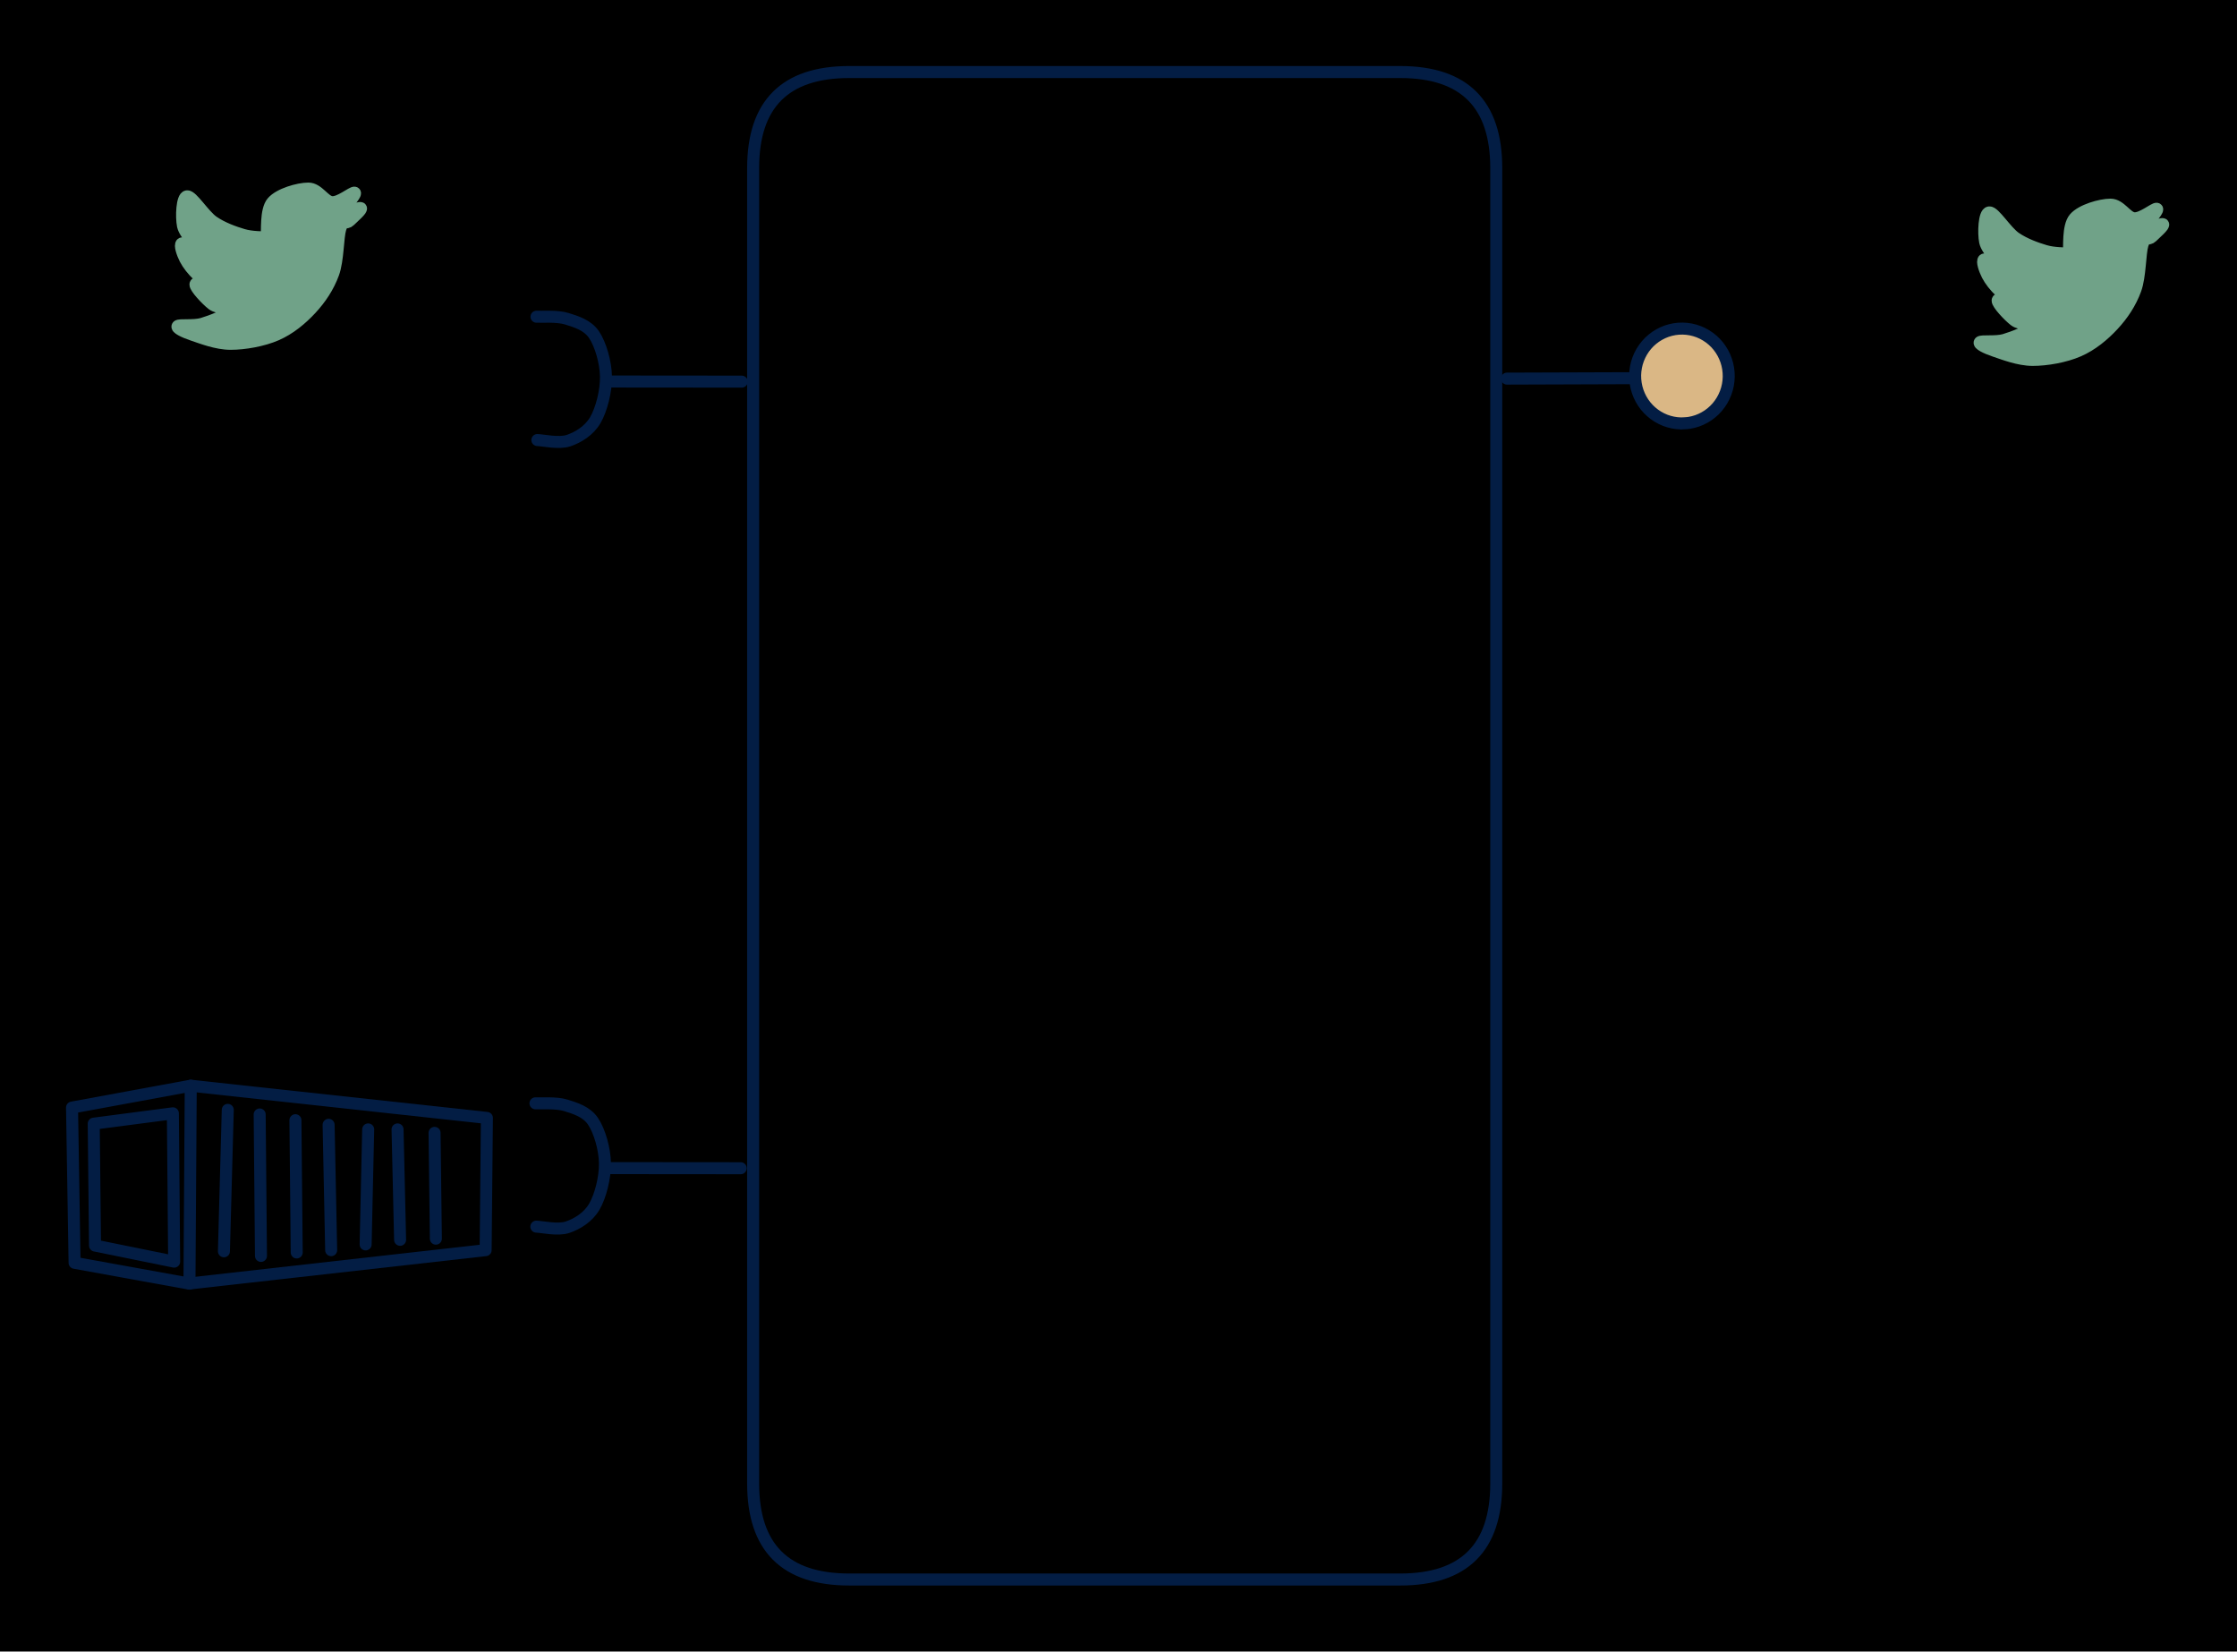
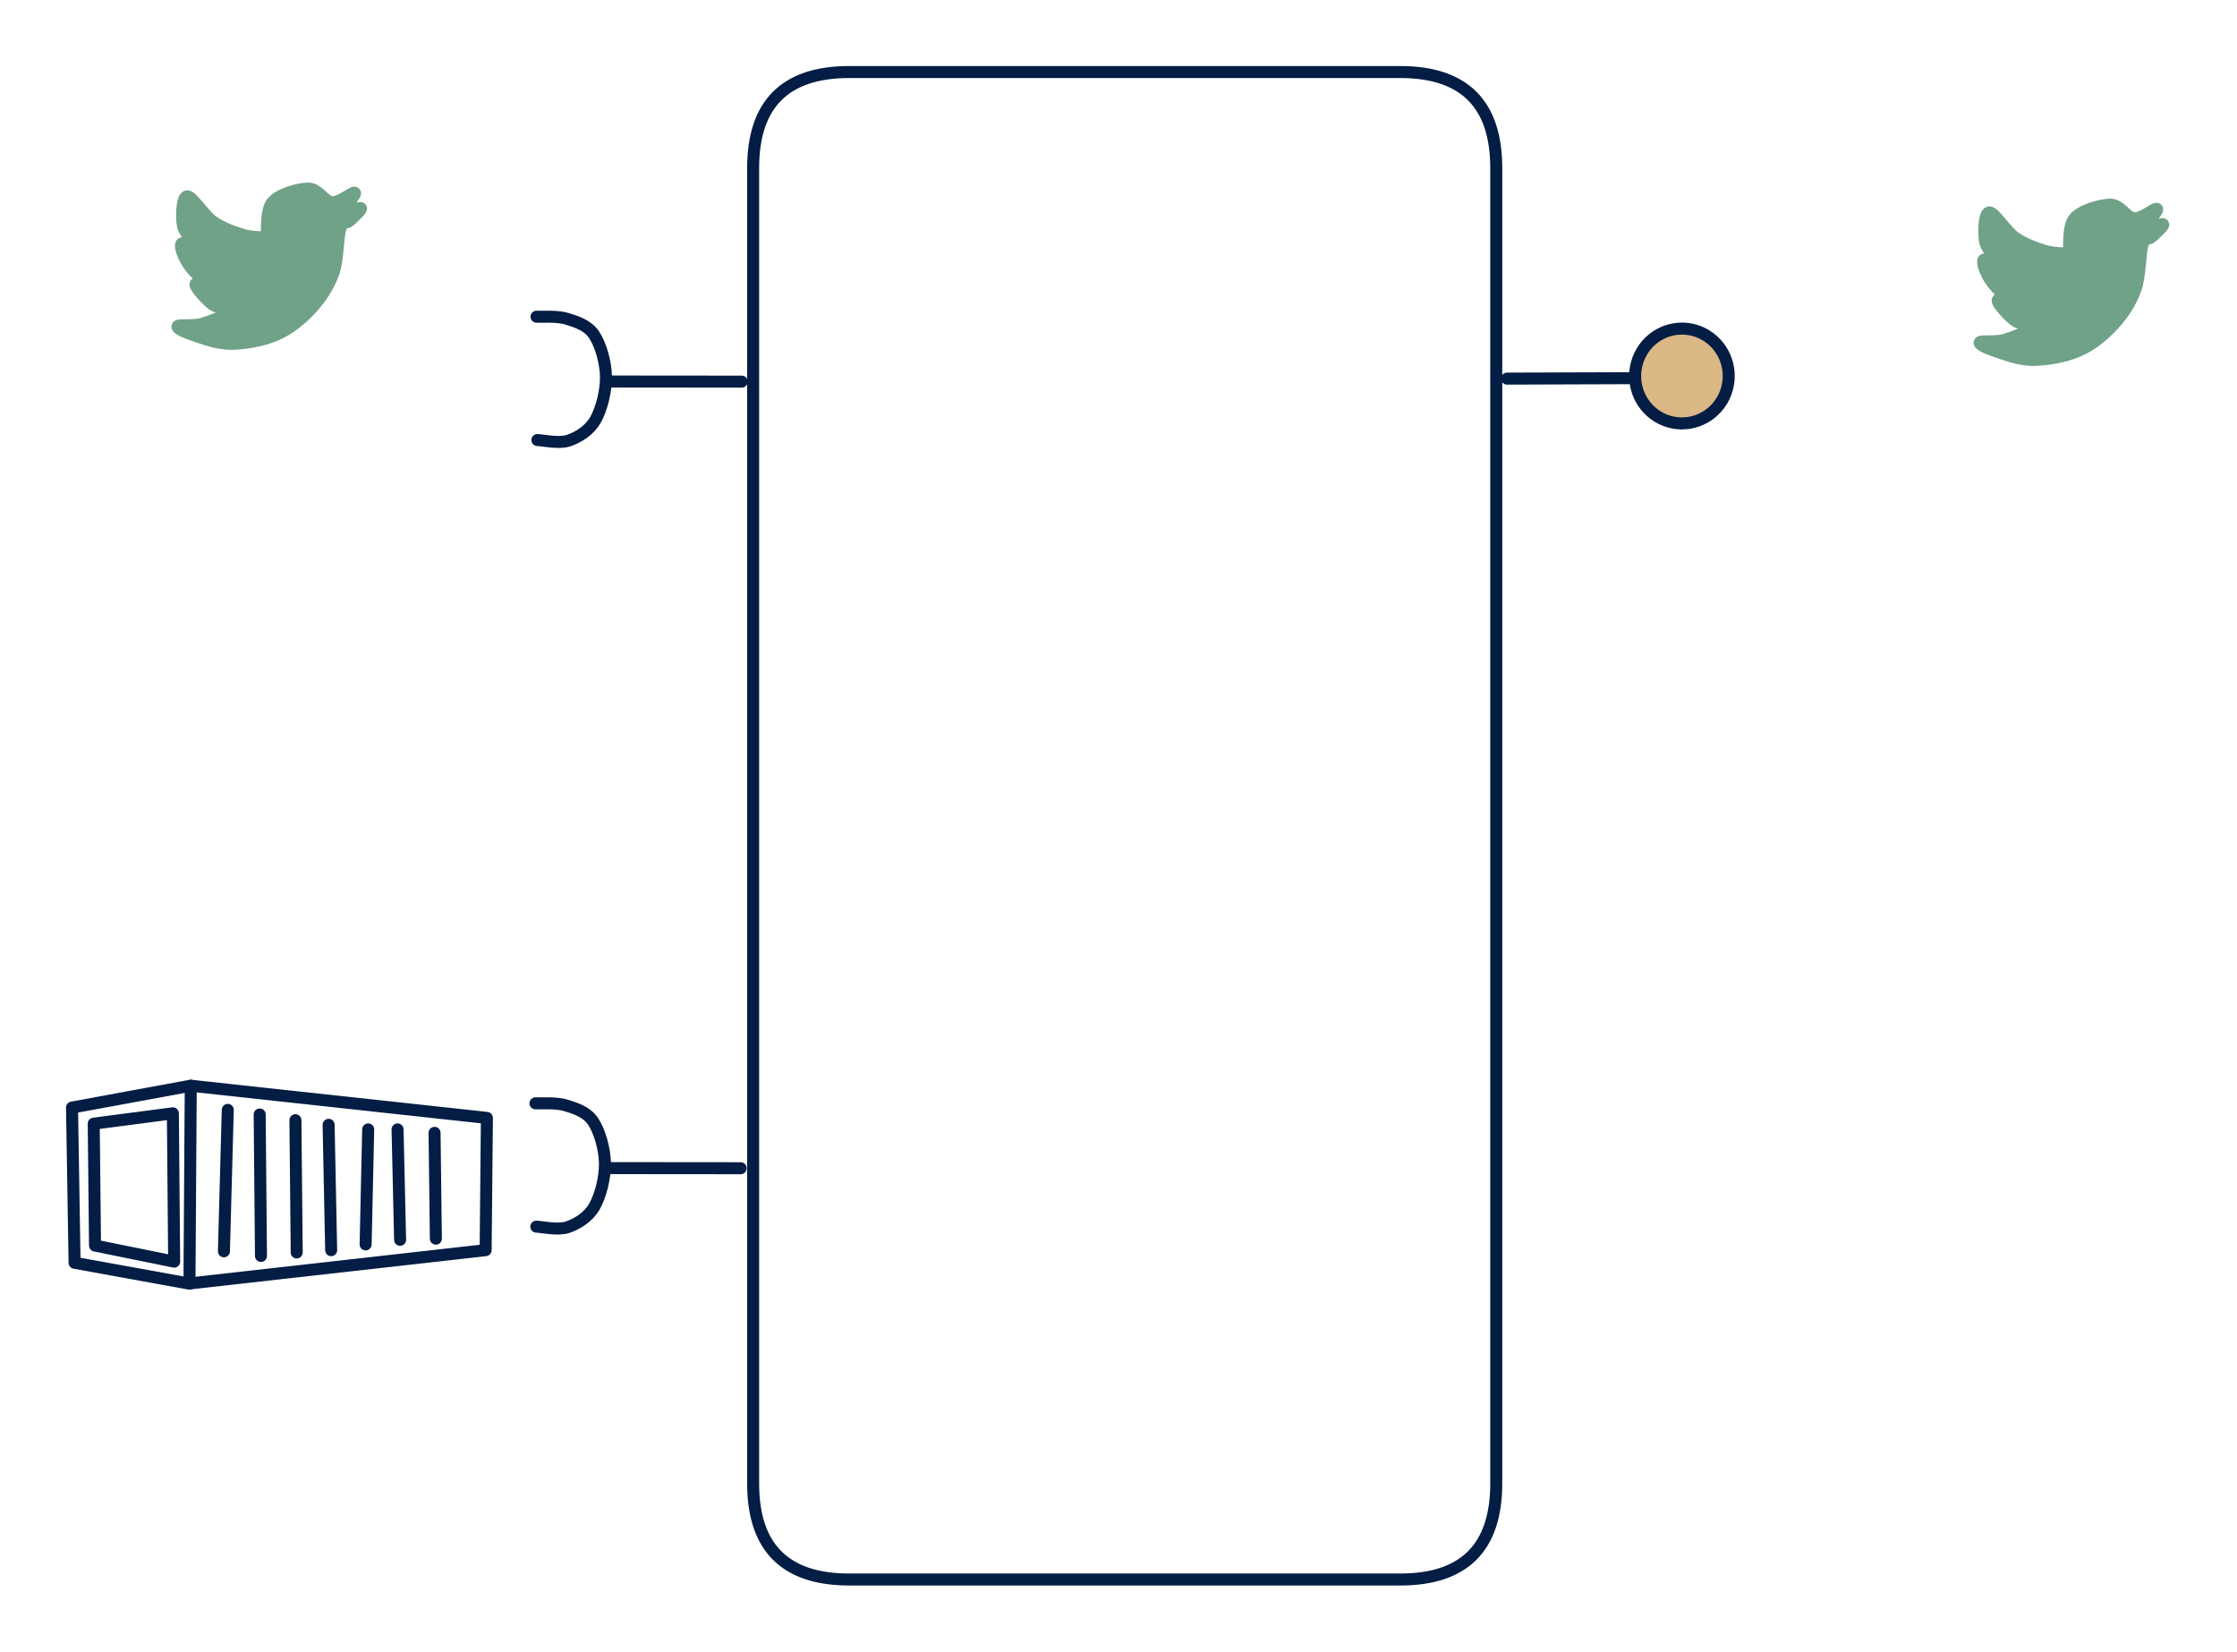
<svg xmlns="http://www.w3.org/2000/svg" version="1.1" viewBox="3946.583 1241.83 745.384 550.24" width="745.384" height="550.24">
-   <rect x="3946.583" y="1241.83" width="745.384" height="550.24" fill="#000000" />
  <g stroke-linecap="round">
    <g transform="translate(4035.403 1320.987) rotate(0 0.8961443 9.527954)" fill-rule="evenodd">
      <path d="M0 0 C0.32 -1.97, -0.4 -9.07, 1.93 -11.8 C4.25 -14.52, 10.62 -16.33, 13.92 -16.33 C17.23 -16.33, 19.21 -12.02, 21.77 -11.8 C24.34 -11.57, 28.51 -15.15, 29.33 -14.97 C30.14 -14.8, 27.6 -11.95, 26.66 -10.74 C25.72 -9.53, 22.91 -7.86, 23.7 -7.71 C24.49 -7.56, 30.74 -10.18, 31.4 -9.83 C32.07 -9.48, 28.84 -6.73, 27.7 -5.6 C26.56 -4.46, 25.5 -5.95, 24.59 -3.02 C23.68 -0.1, 23.85 7.49, 22.22 11.95 C20.59 16.41, 17.97 20.34, 14.81 23.74 C11.65 27.15, 7.73 30.42, 3.26 32.36 C-1.21 34.31, -7.33 35.39, -12 35.39 C-16.66 35.39, -21.8 33.35, -24.74 32.36 C-27.67 31.38, -30.17 30.1, -29.63 29.49 C-29.08 28.89, -24.39 29.57, -21.48 28.74 C-18.57 27.9, -12.71 25.58, -12.15 24.5 C-11.58 23.42, -16.15 23.72, -18.07 22.23 C-20 20.74, -23.75 16.76, -23.7 15.58 C-23.65 14.39, -17.9 15.65, -17.78 15.12 C-17.65 14.59, -21.4 13.74, -22.96 12.4 C-24.51 11.07, -26.22 8.85, -27.11 7.11 C-28 5.37, -29.01 2.5, -28.29 1.97 C-27.58 1.44, -22.89 4.92, -22.81 3.93 C-22.74 2.95, -27.23 -0.98, -27.85 -3.93 C-28.46 -6.88, -28.19 -13.54, -26.51 -13.76 C-24.84 -13.99, -20.89 -7.44, -17.78 -5.29 C-14.66 -3.15, -10.81 -1.79, -7.85 -0.91 C-4.89 -0.03, -1.31 -0.15, 0 0" stroke="none" stroke-width="0" fill="#70a288" fill-rule="evenodd" />
      <path d="M0 0 C0.32 -1.97, -0.4 -9.07, 1.93 -11.8 C4.25 -14.52, 10.62 -16.33, 13.92 -16.33 C17.23 -16.33, 19.21 -12.02, 21.77 -11.8 C24.34 -11.57, 28.51 -15.15, 29.33 -14.97 C30.14 -14.8, 27.6 -11.95, 26.66 -10.74 C25.72 -9.53, 22.91 -7.86, 23.7 -7.71 C24.49 -7.56, 30.74 -10.18, 31.4 -9.83 C32.07 -9.48, 28.84 -6.73, 27.7 -5.6 C26.56 -4.46, 25.5 -5.95, 24.59 -3.02 C23.68 -0.1, 23.85 7.49, 22.22 11.95 C20.59 16.41, 17.97 20.34, 14.81 23.74 C11.65 27.15, 7.73 30.42, 3.26 32.36 C-1.21 34.31, -7.33 35.39, -12 35.39 C-16.66 35.39, -21.8 33.35, -24.74 32.36 C-27.67 31.38, -30.17 30.1, -29.63 29.49 C-29.08 28.89, -24.39 29.57, -21.48 28.74 C-18.57 27.9, -12.71 25.58, -12.15 24.5 C-11.58 23.42, -16.15 23.72, -18.07 22.23 C-20 20.74, -23.75 16.76, -23.7 15.58 C-23.65 14.39, -17.9 15.65, -17.78 15.12 C-17.65 14.59, -21.4 13.74, -22.96 12.4 C-24.51 11.07, -26.22 8.85, -27.11 7.11 C-28 5.37, -29.01 2.5, -28.29 1.97 C-27.58 1.44, -22.89 4.92, -22.81 3.93 C-22.74 2.95, -27.23 -0.98, -27.85 -3.93 C-28.46 -6.88, -28.19 -13.54, -26.51 -13.76 C-24.84 -13.99, -20.89 -7.44, -17.78 -5.29 C-14.66 -3.15, -10.81 -1.79, -7.85 -0.91 C-4.89 -0.03, -1.31 -0.15, 0 0 M0 0 C0.32 -1.97, -0.4 -9.07, 1.93 -11.8 C4.25 -14.52, 10.62 -16.33, 13.92 -16.33 C17.23 -16.33, 19.21 -12.02, 21.77 -11.8 C24.34 -11.57, 28.51 -15.15, 29.33 -14.97 C30.14 -14.8, 27.6 -11.95, 26.66 -10.74 C25.72 -9.53, 22.91 -7.86, 23.7 -7.71 C24.49 -7.56, 30.74 -10.18, 31.4 -9.83 C32.07 -9.48, 28.84 -6.73, 27.7 -5.6 C26.56 -4.46, 25.5 -5.95, 24.59 -3.02 C23.68 -0.1, 23.85 7.49, 22.22 11.95 C20.59 16.41, 17.97 20.34, 14.81 23.74 C11.65 27.15, 7.73 30.42, 3.26 32.36 C-1.21 34.31, -7.33 35.39, -12 35.39 C-16.66 35.39, -21.8 33.35, -24.74 32.36 C-27.67 31.38, -30.17 30.1, -29.63 29.49 C-29.08 28.89, -24.39 29.57, -21.48 28.74 C-18.57 27.9, -12.71 25.58, -12.15 24.5 C-11.58 23.42, -16.15 23.72, -18.07 22.23 C-20 20.74, -23.75 16.76, -23.7 15.58 C-23.65 14.39, -17.9 15.65, -17.78 15.12 C-17.65 14.59, -21.4 13.74, -22.96 12.4 C-24.51 11.07, -26.22 8.85, -27.11 7.11 C-28 5.37, -29.01 2.5, -28.29 1.97 C-27.58 1.44, -22.89 4.92, -22.81 3.93 C-22.74 2.95, -27.23 -0.98, -27.85 -3.93 C-28.46 -6.88, -28.19 -13.54, -26.51 -13.76 C-24.84 -13.99, -20.89 -7.44, -17.78 -5.29 C-14.66 -3.15, -10.81 -1.79, -7.85 -0.91 C-4.89 -0.03, -1.31 -0.15, 0 0" stroke="#70a288" stroke-width="4" fill="none" />
    </g>
  </g>
  <g stroke-linecap="round">
    <g transform="translate(3977.814 1616.198) rotate(0 13.39865 21.26245)">
      <path d="M0 0 C0.09 8.92, 0.19 17.84, 0.43 40.61 M0 0 C0.09 8.89, 0.19 17.78, 0.43 40.61 M0.43 40.61 C9.99 42.55, 19.55 44.5, 26.8 45.97 M0.43 40.61 C7.92 42.13, 15.42 43.66, 26.8 45.97 M26.8 45.97 C26.71 35.63, 26.62 25.29, 26.37 -3.45 M26.8 45.97 C26.66 29.7, 26.52 13.43, 26.37 -3.45 M26.37 -3.45 C17.14 -2.24, 7.91 -1.03, 0 0 M26.37 -3.45 C20.61 -2.7, 14.85 -1.94, 0 0" stroke="#031d44" stroke-width="4" fill="none" />
    </g>
  </g>
  <g stroke-linecap="round">
    <g transform="translate(3970.583 1610.834) rotate(0 19.77896 25.68963)">
      <path d="M0 0 C0.33 19.89, 0.65 39.78, 0.85 51.72 M0 0 C0.33 19.88, 0.65 39.77, 0.85 51.72 M0.85 51.72 C11.34 53.62, 21.83 55.52, 39.13 58.66 M0.85 51.72 C9.87 53.36, 18.9 54.99, 39.13 58.66 M39.13 58.66 C39.3 32.32, 39.47 5.98, 39.56 -7.28 M39.13 58.66 C39.24 41.83, 39.35 25, 39.56 -7.28 M39.56 -7.28 C26.3 -4.84, 13.04 -2.4, 0 0 M39.56 -7.28 C29.28 -5.39, 19 -3.5, 0 0" stroke="#031d44" stroke-width="4" fill="none" />
    </g>
  </g>
  <g stroke-linecap="round">
    <g transform="translate(4010.141 1603.555) rotate(0 49.12839 32.94722)">
      <path d="M0 0 C38.83 4.22, 77.66 8.44, 98.68 10.73 M0 0 C36.66 3.99, 73.32 7.97, 98.68 10.73 M98.68 10.73 C98.59 19.89, 98.51 29.06, 98.26 54.78 M98.68 10.73 C98.58 21.12, 98.48 31.51, 98.26 54.78 M98.26 54.78 C76.33 57.25, 54.4 59.72, -0.43 65.89 M98.26 54.78 C73.34 57.59, 48.43 60.39, -0.43 65.89" stroke="#031d44" stroke-width="4" fill="none" />
    </g>
  </g>
  <g stroke-linecap="round">
    <g transform="translate(4022.477 1611.601) rotate(0 -0.6380311 23.56109)">
      <path d="M0 0 C-0.29 10.83, -0.59 21.66, -1.28 47.12 M0 0 C-0.3 11.1, -0.6 22.2, -1.28 47.12" stroke="#031d44" stroke-width="4" fill="none" />
    </g>
  </g>
  <g stroke-linecap="round">
    <g transform="translate(4033.11 1613.133) rotate(0 0.212677 23.56109)">
      <path d="M0 0 C0.16 17.41, 0.31 34.83, 0.43 47.12 M0 0 C0.17 18.44, 0.33 36.88, 0.43 47.12" stroke="#031d44" stroke-width="4" fill="none" />
    </g>
  </g>
  <g stroke-linecap="round">
    <g transform="translate(4045.02 1615.049) rotate(0 0.212677 22.02866)">
      <path d="M0 0 C0.1 10.29, 0.2 20.57, 0.43 44.06 M0 0 C0.13 13.66, 0.26 27.32, 0.43 44.06" stroke="#031d44" stroke-width="4" fill="none" />
    </g>
  </g>
  <g stroke-linecap="round">
    <g transform="translate(4056.079 1616.581) rotate(0 0.4253541 20.87934)">
      <path d="M0 0 C0.29 14.24, 0.58 28.47, 0.85 41.76 M0 0 C0.27 13.21, 0.54 26.41, 0.85 41.76" stroke="#031d44" stroke-width="4" fill="none" />
    </g>
  </g>
  <g stroke-linecap="round">
    <g transform="translate(4069.265 1618.113) rotate(0 -0.4253541 19.15536)">
      <path d="M0 0 C-0.31 13.89, -0.62 27.79, -0.85 38.31 M0 0 C-0.24 10.89, -0.48 21.78, -0.85 38.31" stroke="#031d44" stroke-width="4" fill="none" />
    </g>
  </g>
  <g stroke-linecap="round">
    <g transform="translate(4079.049 1618.113) rotate(0 0.4253541 18.38914)">
      <path d="M0 0 C0.23 10.08, 0.47 20.15, 0.85 36.78 M0 0 C0.2 8.67, 0.4 17.34, 0.85 36.78" stroke="#031d44" stroke-width="4" fill="none" />
    </g>
  </g>
  <g stroke-linecap="round">
    <g transform="translate(4091.384 1619.263) rotate(0 0.212677 17.62293)">
      <path d="M0 0 C0.09 7.33, 0.18 14.66, 0.43 35.25 M0 0 C0.1 8.31, 0.2 16.63, 0.43 35.25" stroke="#031d44" stroke-width="4" fill="none" />
    </g>
  </g>
  <g stroke-linecap="round" transform="translate(4197.535 1265.83) rotate(0 123.8051 251.1225)">
    <path d="M32 0 C84.09 0, 136.18 0, 215.61 0 M32 0 C95.17 0, 158.34 0, 215.61 0 M215.61 0 C236.94 0, 247.61 10.67, 247.61 32 M215.61 0 C236.94 0, 247.61 10.67, 247.61 32 M247.61 32 C247.61 178.87, 247.61 325.73, 247.61 470.24 M247.61 32 C247.61 145.86, 247.61 259.71, 247.61 470.24 M247.61 470.24 C247.61 491.58, 236.94 502.24, 215.61 502.24 M247.61 470.24 C247.61 491.58, 236.94 502.24, 215.61 502.24 M215.61 502.24 C177.97 502.24, 140.33 502.24, 32 502.24 M215.61 502.24 C159.12 502.24, 102.63 502.24, 32 502.24 M32 502.24 C10.67 502.24, 0 491.58, 0 470.24 M32 502.24 C10.67 502.24, 0 491.58, 0 470.24 M0 470.24 C0 350.03, 0 229.81, 0 32 M0 470.24 C0 380.06, 0 289.88, 0 32 M0 32 C0 10.67, 10.67 0, 32 0 M0 32 C0 10.67, 10.67 0, 32 0" stroke="#031d44" stroke-width="4" fill="none" />
  </g>
  <g stroke-linecap="round">
    <g transform="translate(4116.795 1356.65) rotate(269.5993 20.20242 11.50673)">
      <path d="M0 0 C-0.04 1.74, -1.34 7.21, -0.25 10.44 C0.83 13.66, 2.98 17.27, 6.52 19.37 C10.05 21.46, 16.21 23.05, 20.95 23.01 C25.69 22.98, 31.74 21.29, 34.97 19.13 C38.2 16.98, 39.33 13.27, 40.35 10.08 C41.37 6.89, 40.97 1.68, 41.09 0 M0 0 C-0.04 1.74, -1.34 7.21, -0.25 10.44 C0.83 13.66, 2.98 17.27, 6.52 19.37 C10.05 21.46, 16.21 23.05, 20.95 23.01 C25.69 22.98, 31.74 21.29, 34.97 19.13 C38.2 16.98, 39.33 13.27, 40.35 10.08 C41.37 6.89, 40.97 1.68, 41.09 0" stroke="#031d44" stroke-width="4" fill="none" />
    </g>
  </g>
  <g stroke-linecap="round">
    <g transform="translate(4171.701 1346.758) rotate(269.5993 -0.1761756 22.19813)">
      <path d="M0 0 C-0.06 7.4, -0.29 37, -0.35 44.4 M0 0 C-0.06 7.4, -0.29 37, -0.35 44.4" stroke="#031d44" stroke-width="4" fill="none" />
    </g>
  </g>
  <g stroke-linecap="round">
    <g transform="translate(4116.455 1618.72) rotate(269.5993 20.20242 11.50673)">
      <path d="M0 0 C-0.04 1.74, -1.34 7.21, -0.25 10.44 C0.83 13.66, 2.98 17.27, 6.52 19.37 C10.05 21.46, 16.21 23.05, 20.95 23.01 C25.69 22.98, 31.74 21.29, 34.97 19.13 C38.2 16.98, 39.33 13.27, 40.35 10.08 C41.37 6.89, 40.97 1.68, 41.09 0 M0 0 C-0.04 1.74, -1.34 7.21, -0.25 10.44 C0.83 13.66, 2.98 17.27, 6.52 19.37 C10.05 21.46, 16.21 23.05, 20.95 23.01 C25.69 22.98, 31.74 21.29, 34.97 19.13 C38.2 16.98, 39.33 13.27, 40.35 10.08 C41.37 6.89, 40.97 1.68, 41.09 0" stroke="#031d44" stroke-width="4" fill="none" />
    </g>
  </g>
  <g stroke-linecap="round">
    <g transform="translate(4171.361 1608.828) rotate(269.5993 -0.1761756 22.19813)">
      <path d="M0 0 C-0.06 7.4, -0.29 37, -0.35 44.4 M0 0 C-0.06 7.4, -0.29 37, -0.35 44.4" stroke="#031d44" stroke-width="4" fill="none" />
    </g>
  </g>
  <g stroke-linecap="round">
    <g transform="translate(4468.627 1347.588) rotate(90.96151 0.4103828 20.31395)">
      <path d="M0 0 C0.14 6.77, 0.68 33.86, 0.82 40.63 M0 0 C0.14 6.77, 0.68 33.86, 0.82 40.63" stroke="#031d44" stroke-width="4" fill="none" />
    </g>
  </g>
  <g stroke-linecap="round" transform="translate(4491.216 1351.508) rotate(90.96151 15.79974 15.59455)">
    <path d="M31.6 15.59 C31.6 16.5, 31.52 17.41, 31.36 18.3 C31.2 19.19, 30.96 20.08, 30.65 20.93 C30.33 21.78, 29.94 22.61, 29.48 23.39 C29.03 24.17, 28.49 24.93, 27.9 25.62 C27.32 26.31, 26.66 26.96, 25.96 27.54 C25.26 28.12, 24.49 28.65, 23.7 29.1 C22.91 29.55, 22.06 29.94, 21.2 30.25 C20.34 30.56, 19.44 30.8, 18.54 30.95 C17.64 31.11, 16.71 31.19, 15.8 31.19 C14.89 31.19, 13.96 31.11, 13.06 30.95 C12.16 30.8, 11.26 30.56, 10.4 30.25 C9.54 29.94, 8.69 29.55, 7.9 29.1 C7.11 28.65, 6.34 28.12, 5.64 27.54 C4.94 26.96, 4.28 26.31, 3.7 25.62 C3.11 24.93, 2.57 24.17, 2.12 23.39 C1.66 22.61, 1.27 21.78, 0.95 20.93 C0.64 20.08, 0.4 19.19, 0.24 18.3 C0.08 17.41, 0 16.5, 0 15.59 C0 14.69, 0.08 13.78, 0.24 12.89 C0.4 12, 0.64 11.11, 0.95 10.26 C1.27 9.41, 1.66 8.58, 2.12 7.8 C2.57 7.02, 3.11 6.26, 3.7 5.57 C4.28 4.88, 4.94 4.23, 5.64 3.65 C6.34 3.07, 7.11 2.54, 7.9 2.09 C8.69 1.64, 9.54 1.25, 10.4 0.94 C11.26 0.63, 12.16 0.39, 13.06 0.24 C13.96 0.08, 14.89 0, 15.8 0 C16.71 0, 17.64 0.08, 18.54 0.24 C19.44 0.39, 20.34 0.63, 21.2 0.94 C22.06 1.25, 22.91 1.64, 23.7 2.09 C24.49 2.54, 25.26 3.07, 25.96 3.65 C26.66 4.23, 27.32 4.88, 27.9 5.57 C28.49 6.26, 29.03 7.02, 29.48 7.8 C29.94 8.58, 30.33 9.41, 30.65 10.26 C30.96 11.11, 31.2 12, 31.36 12.89 C31.52 13.78, 31.56 15.14, 31.6 15.59 C31.64 16.05, 31.64 15.14, 31.6 15.59" stroke="none" stroke-width="0" fill="#dab785" />
    <path d="M31.6 15.59 C31.6 16.5, 31.52 17.41, 31.36 18.3 C31.2 19.19, 30.96 20.08, 30.65 20.93 C30.33 21.78, 29.94 22.61, 29.48 23.39 C29.03 24.17, 28.49 24.93, 27.9 25.62 C27.32 26.31, 26.66 26.96, 25.96 27.54 C25.26 28.12, 24.49 28.65, 23.7 29.1 C22.91 29.55, 22.06 29.94, 21.2 30.25 C20.34 30.56, 19.44 30.8, 18.54 30.95 C17.64 31.11, 16.71 31.19, 15.8 31.19 C14.89 31.19, 13.96 31.11, 13.06 30.95 C12.16 30.8, 11.26 30.56, 10.4 30.25 C9.54 29.94, 8.69 29.55, 7.9 29.1 C7.11 28.65, 6.34 28.12, 5.64 27.54 C4.94 26.96, 4.28 26.31, 3.7 25.62 C3.11 24.93, 2.57 24.17, 2.12 23.39 C1.66 22.61, 1.27 21.78, 0.95 20.93 C0.64 20.08, 0.4 19.19, 0.24 18.3 C0.08 17.41, 0 16.5, 0 15.59 C0 14.69, 0.08 13.78, 0.24 12.89 C0.4 12, 0.64 11.11, 0.95 10.26 C1.27 9.41, 1.66 8.58, 2.12 7.8 C2.57 7.02, 3.11 6.26, 3.7 5.57 C4.28 4.88, 4.94 4.23, 5.64 3.65 C6.34 3.07, 7.11 2.54, 7.9 2.09 C8.69 1.64, 9.54 1.25, 10.4 0.94 C11.26 0.63, 12.16 0.39, 13.06 0.24 C13.96 0.08, 14.89 0, 15.8 0 C16.71 0, 17.64 0.08, 18.54 0.24 C19.44 0.39, 20.34 0.63, 21.2 0.94 C22.06 1.25, 22.91 1.64, 23.7 2.09 C24.49 2.54, 25.26 3.07, 25.96 3.65 C26.66 4.23, 27.32 4.88, 27.9 5.57 C28.49 6.26, 29.03 7.02, 29.48 7.8 C29.94 8.58, 30.33 9.41, 30.65 10.26 C30.96 11.11, 31.2 12, 31.36 12.89 C31.52 13.78, 31.56 15.14, 31.6 15.59 C31.64 16.05, 31.64 15.14, 31.6 15.59" stroke="#031d44" stroke-width="4" fill="none" />
  </g>
  <g stroke-linecap="round">
    <g transform="translate(4635.898 1326.348) rotate(0 0.8961443 9.527954)" fill-rule="evenodd">
      <path d="M0 0 C0.32 -1.97, -0.4 -9.07, 1.93 -11.8 C4.25 -14.52, 10.62 -16.33, 13.92 -16.33 C17.23 -16.33, 19.21 -12.02, 21.77 -11.8 C24.34 -11.57, 28.51 -15.15, 29.33 -14.97 C30.14 -14.8, 27.6 -11.95, 26.66 -10.74 C25.72 -9.53, 22.91 -7.86, 23.7 -7.71 C24.49 -7.56, 30.74 -10.18, 31.4 -9.83 C32.07 -9.48, 28.84 -6.73, 27.7 -5.6 C26.56 -4.46, 25.5 -5.95, 24.59 -3.02 C23.68 -0.1, 23.85 7.49, 22.22 11.95 C20.59 16.41, 17.97 20.34, 14.81 23.74 C11.65 27.15, 7.73 30.42, 3.26 32.36 C-1.21 34.31, -7.33 35.39, -12 35.39 C-16.66 35.39, -21.8 33.35, -24.74 32.36 C-27.67 31.38, -30.17 30.1, -29.63 29.49 C-29.08 28.89, -24.39 29.57, -21.48 28.74 C-18.57 27.9, -12.71 25.58, -12.15 24.5 C-11.58 23.42, -16.15 23.72, -18.07 22.23 C-20 20.74, -23.75 16.76, -23.7 15.58 C-23.65 14.39, -17.9 15.65, -17.78 15.12 C-17.65 14.59, -21.4 13.74, -22.96 12.4 C-24.51 11.07, -26.22 8.85, -27.11 7.11 C-28 5.37, -29.01 2.5, -28.29 1.97 C-27.58 1.44, -22.89 4.92, -22.81 3.93 C-22.74 2.95, -27.23 -0.98, -27.85 -3.93 C-28.46 -6.88, -28.19 -13.54, -26.51 -13.76 C-24.84 -13.99, -20.89 -7.44, -17.78 -5.29 C-14.66 -3.15, -10.81 -1.79, -7.85 -0.91 C-4.89 -0.03, -1.31 -0.15, 0 0" stroke="none" stroke-width="0" fill="#70a288" fill-rule="evenodd" />
      <path d="M0 0 C0.32 -1.97, -0.4 -9.07, 1.93 -11.8 C4.25 -14.52, 10.62 -16.33, 13.92 -16.33 C17.23 -16.33, 19.21 -12.02, 21.77 -11.8 C24.34 -11.57, 28.51 -15.15, 29.33 -14.97 C30.14 -14.8, 27.6 -11.95, 26.66 -10.74 C25.72 -9.53, 22.91 -7.86, 23.7 -7.71 C24.49 -7.56, 30.74 -10.18, 31.4 -9.83 C32.07 -9.48, 28.84 -6.73, 27.7 -5.6 C26.56 -4.46, 25.5 -5.95, 24.59 -3.02 C23.68 -0.1, 23.85 7.49, 22.22 11.95 C20.59 16.41, 17.97 20.34, 14.81 23.74 C11.65 27.15, 7.73 30.42, 3.26 32.36 C-1.21 34.31, -7.33 35.39, -12 35.39 C-16.66 35.39, -21.8 33.35, -24.74 32.36 C-27.67 31.38, -30.17 30.1, -29.63 29.49 C-29.08 28.89, -24.39 29.57, -21.48 28.74 C-18.57 27.9, -12.71 25.58, -12.15 24.5 C-11.58 23.42, -16.15 23.72, -18.07 22.23 C-20 20.74, -23.75 16.76, -23.7 15.58 C-23.65 14.39, -17.9 15.65, -17.78 15.12 C-17.65 14.59, -21.4 13.74, -22.96 12.4 C-24.51 11.07, -26.22 8.85, -27.11 7.11 C-28 5.37, -29.01 2.5, -28.29 1.97 C-27.58 1.44, -22.89 4.92, -22.81 3.93 C-22.74 2.95, -27.23 -0.98, -27.85 -3.93 C-28.46 -6.88, -28.19 -13.54, -26.51 -13.76 C-24.84 -13.99, -20.89 -7.44, -17.78 -5.29 C-14.66 -3.15, -10.81 -1.79, -7.85 -0.91 C-4.89 -0.03, -1.31 -0.15, 0 0 M0 0 C0.32 -1.97, -0.4 -9.07, 1.93 -11.8 C4.25 -14.52, 10.62 -16.33, 13.92 -16.33 C17.23 -16.33, 19.21 -12.02, 21.77 -11.8 C24.34 -11.57, 28.51 -15.15, 29.33 -14.97 C30.14 -14.8, 27.6 -11.95, 26.66 -10.74 C25.72 -9.53, 22.91 -7.86, 23.7 -7.71 C24.49 -7.56, 30.74 -10.18, 31.4 -9.83 C32.07 -9.48, 28.84 -6.73, 27.7 -5.6 C26.56 -4.46, 25.5 -5.95, 24.59 -3.02 C23.68 -0.1, 23.85 7.49, 22.22 11.95 C20.59 16.41, 17.97 20.34, 14.81 23.74 C11.65 27.15, 7.73 30.42, 3.26 32.36 C-1.21 34.31, -7.33 35.39, -12 35.39 C-16.66 35.39, -21.8 33.35, -24.74 32.36 C-27.67 31.38, -30.17 30.1, -29.63 29.49 C-29.08 28.89, -24.39 29.57, -21.48 28.74 C-18.57 27.9, -12.71 25.58, -12.15 24.5 C-11.58 23.42, -16.15 23.72, -18.07 22.23 C-20 20.74, -23.75 16.76, -23.7 15.58 C-23.65 14.39, -17.9 15.65, -17.78 15.12 C-17.65 14.59, -21.4 13.74, -22.96 12.4 C-24.51 11.07, -26.22 8.85, -27.11 7.11 C-28 5.37, -29.01 2.5, -28.29 1.97 C-27.58 1.44, -22.89 4.92, -22.81 3.93 C-22.74 2.95, -27.23 -0.98, -27.85 -3.93 C-28.46 -6.88, -28.19 -13.54, -26.51 -13.76 C-24.84 -13.99, -20.89 -7.44, -17.78 -5.29 C-14.66 -3.15, -10.81 -1.79, -7.85 -0.91 C-4.89 -0.03, -1.31 -0.15, 0 0" stroke="#70a288" stroke-width="4" fill="none" />
    </g>
  </g>
</svg>
